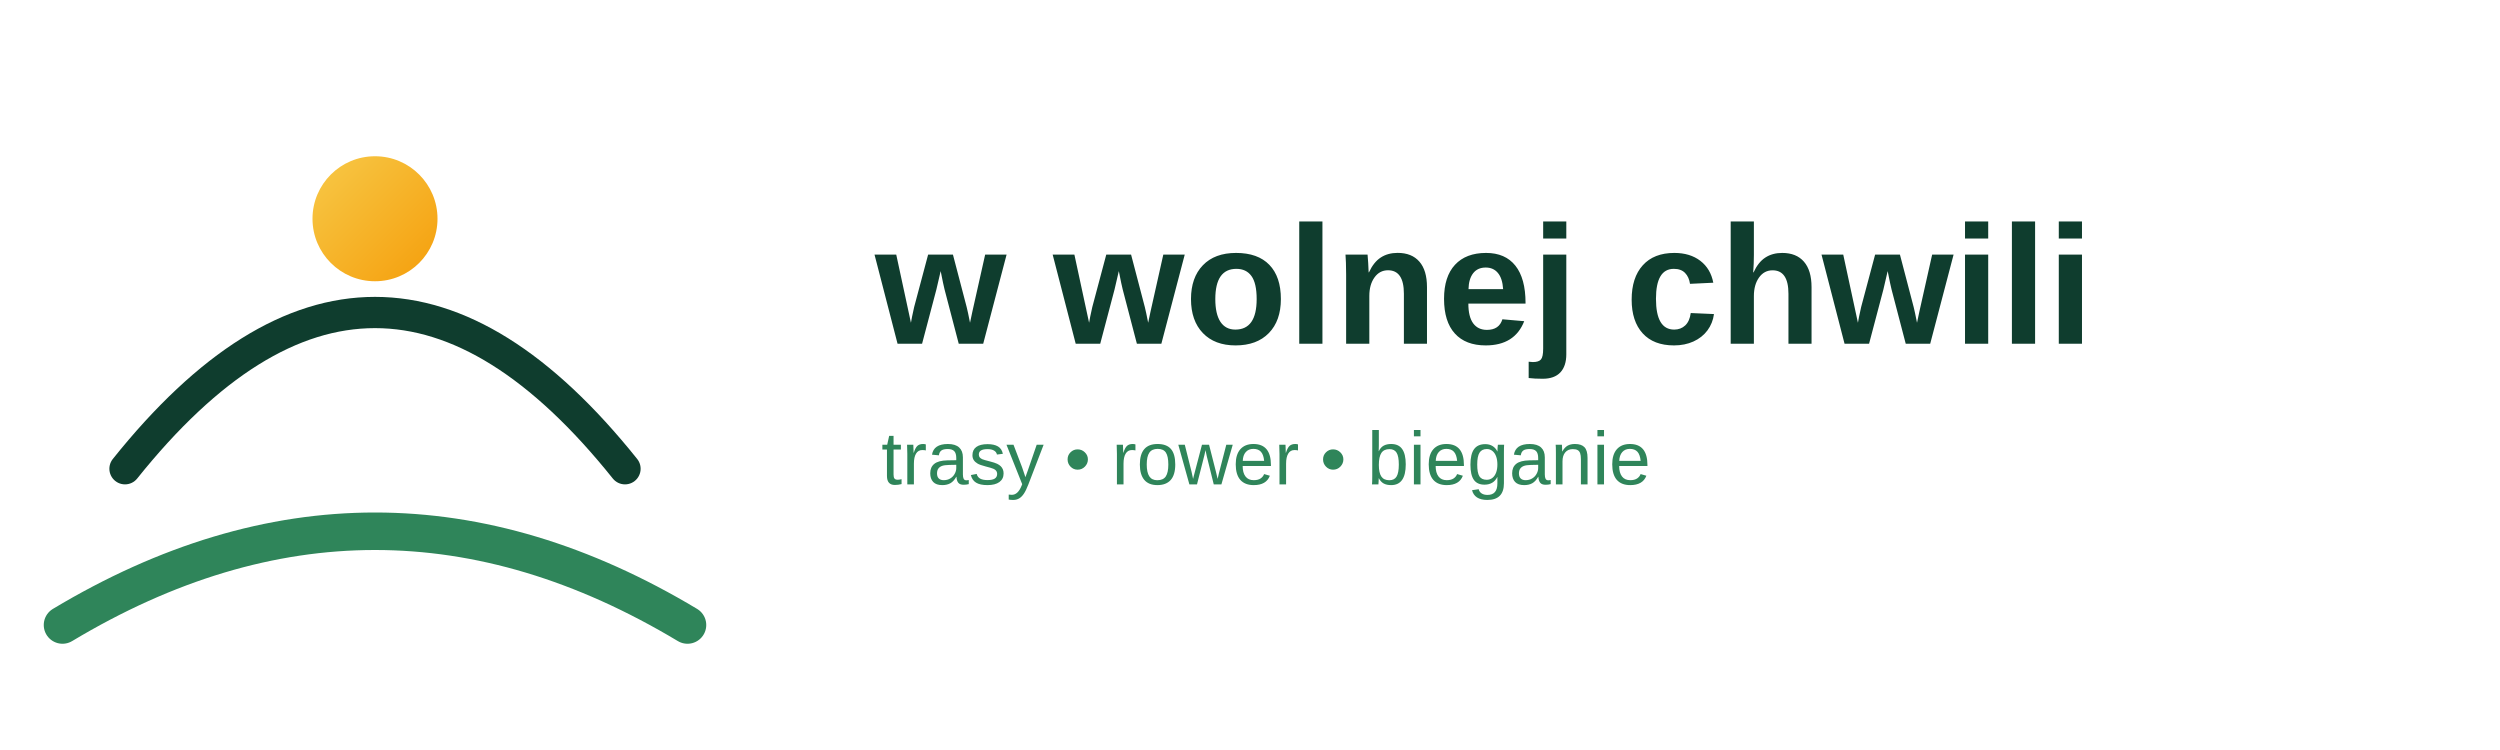
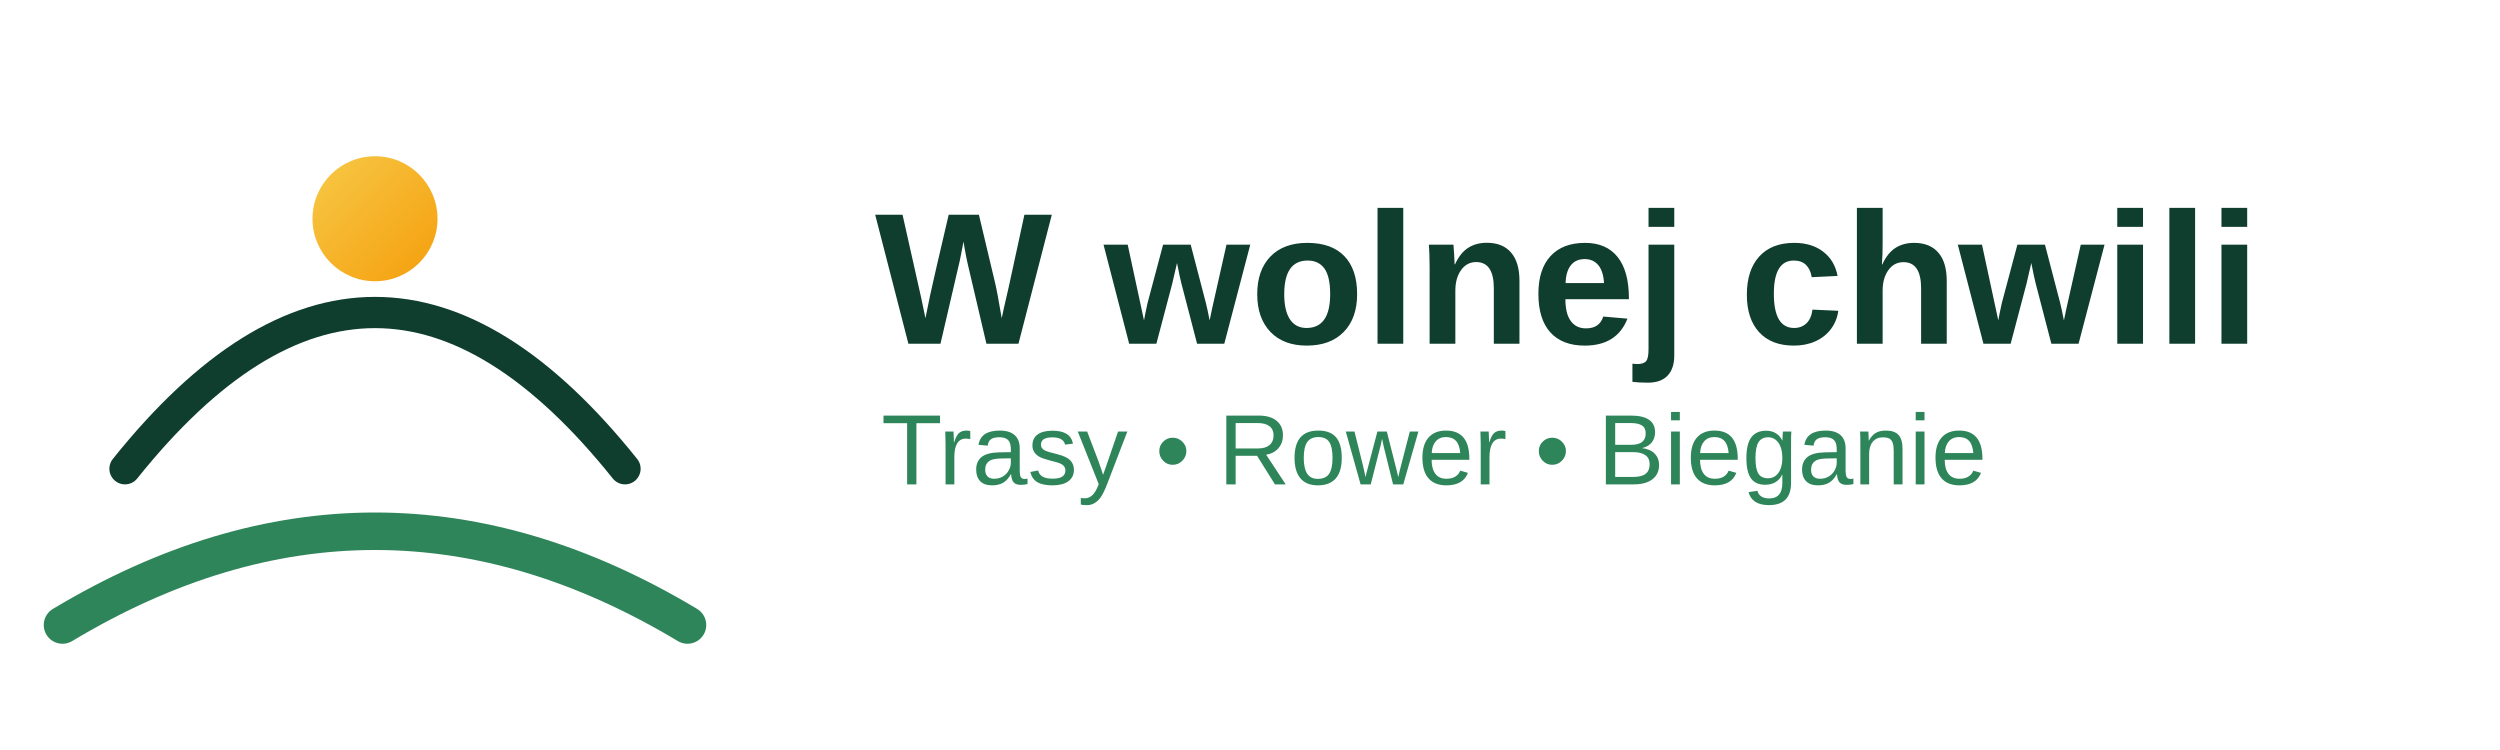
<svg xmlns="http://www.w3.org/2000/svg" viewBox="0 0 800 240">
  <defs>
    <linearGradient id="sun" x1="0" y1="0" x2="1" y2="1">
      <stop offset="0%" stop-color="#f7c948" />
      <stop offset="100%" stop-color="#f59e0b" />
    </linearGradient>
  </defs>
  <circle cx="120" cy="70" r="20" fill="url(#sun)" />
  <path d="M40 150 Q120 50 200 150" fill="none" stroke="#0f3d2e" stroke-width="10" stroke-linecap="round" />
  <path d="M20 200 Q120 140 220 200" fill="none" stroke="#2f855a" stroke-width="12" stroke-linecap="round" />
-   <text x="280" y="110" font-size="54" font-family="Arial" font-weight="bold" fill="#0f3d2e">
+   <text x="280" y="110" font-size="60" font-family="Arial" font-weight="bold" fill="#0f3d2e">

-     w wolnej chwili
+     W wolnej chwili

  </text>
-   <text x="282" y="155" font-size="24" font-family="Arial" fill="#2f855a">
+   <text x="282" y="155" font-size="32" font-family="Arial" fill="#2f855a">

-     trasy • rower • bieganie
+     Trasy • Rower • Bieganie

  </text>
</svg>
